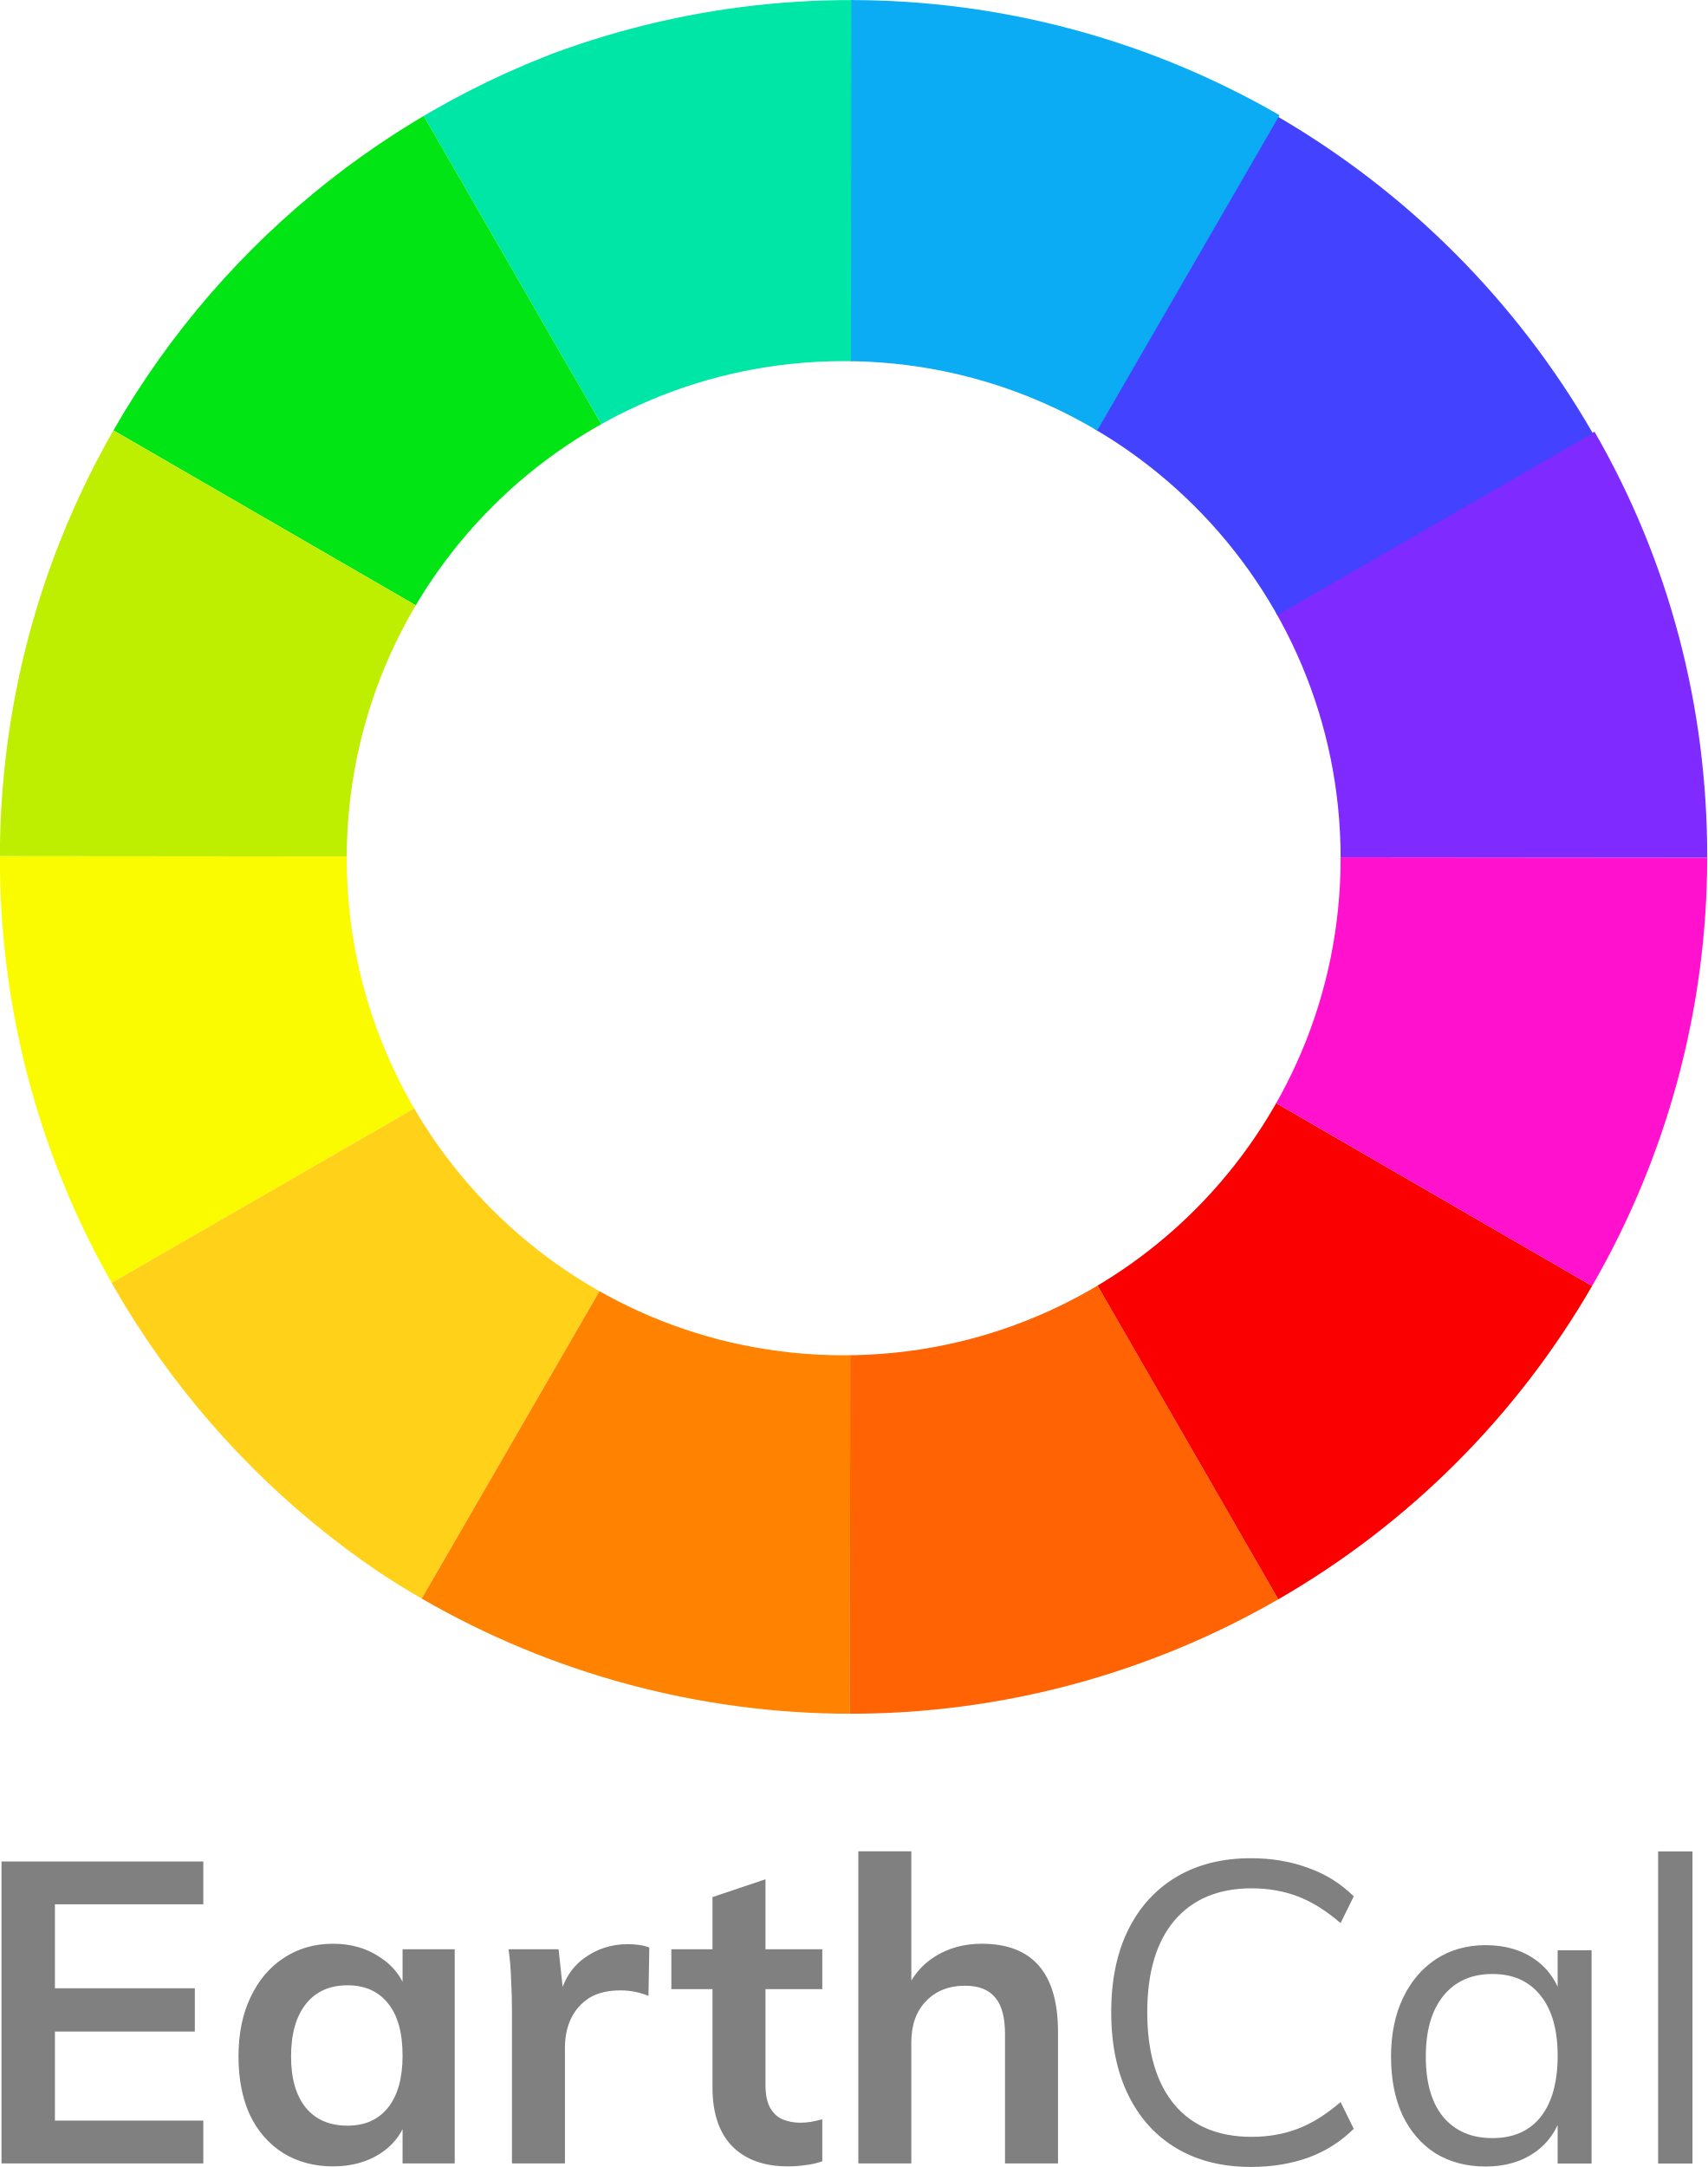
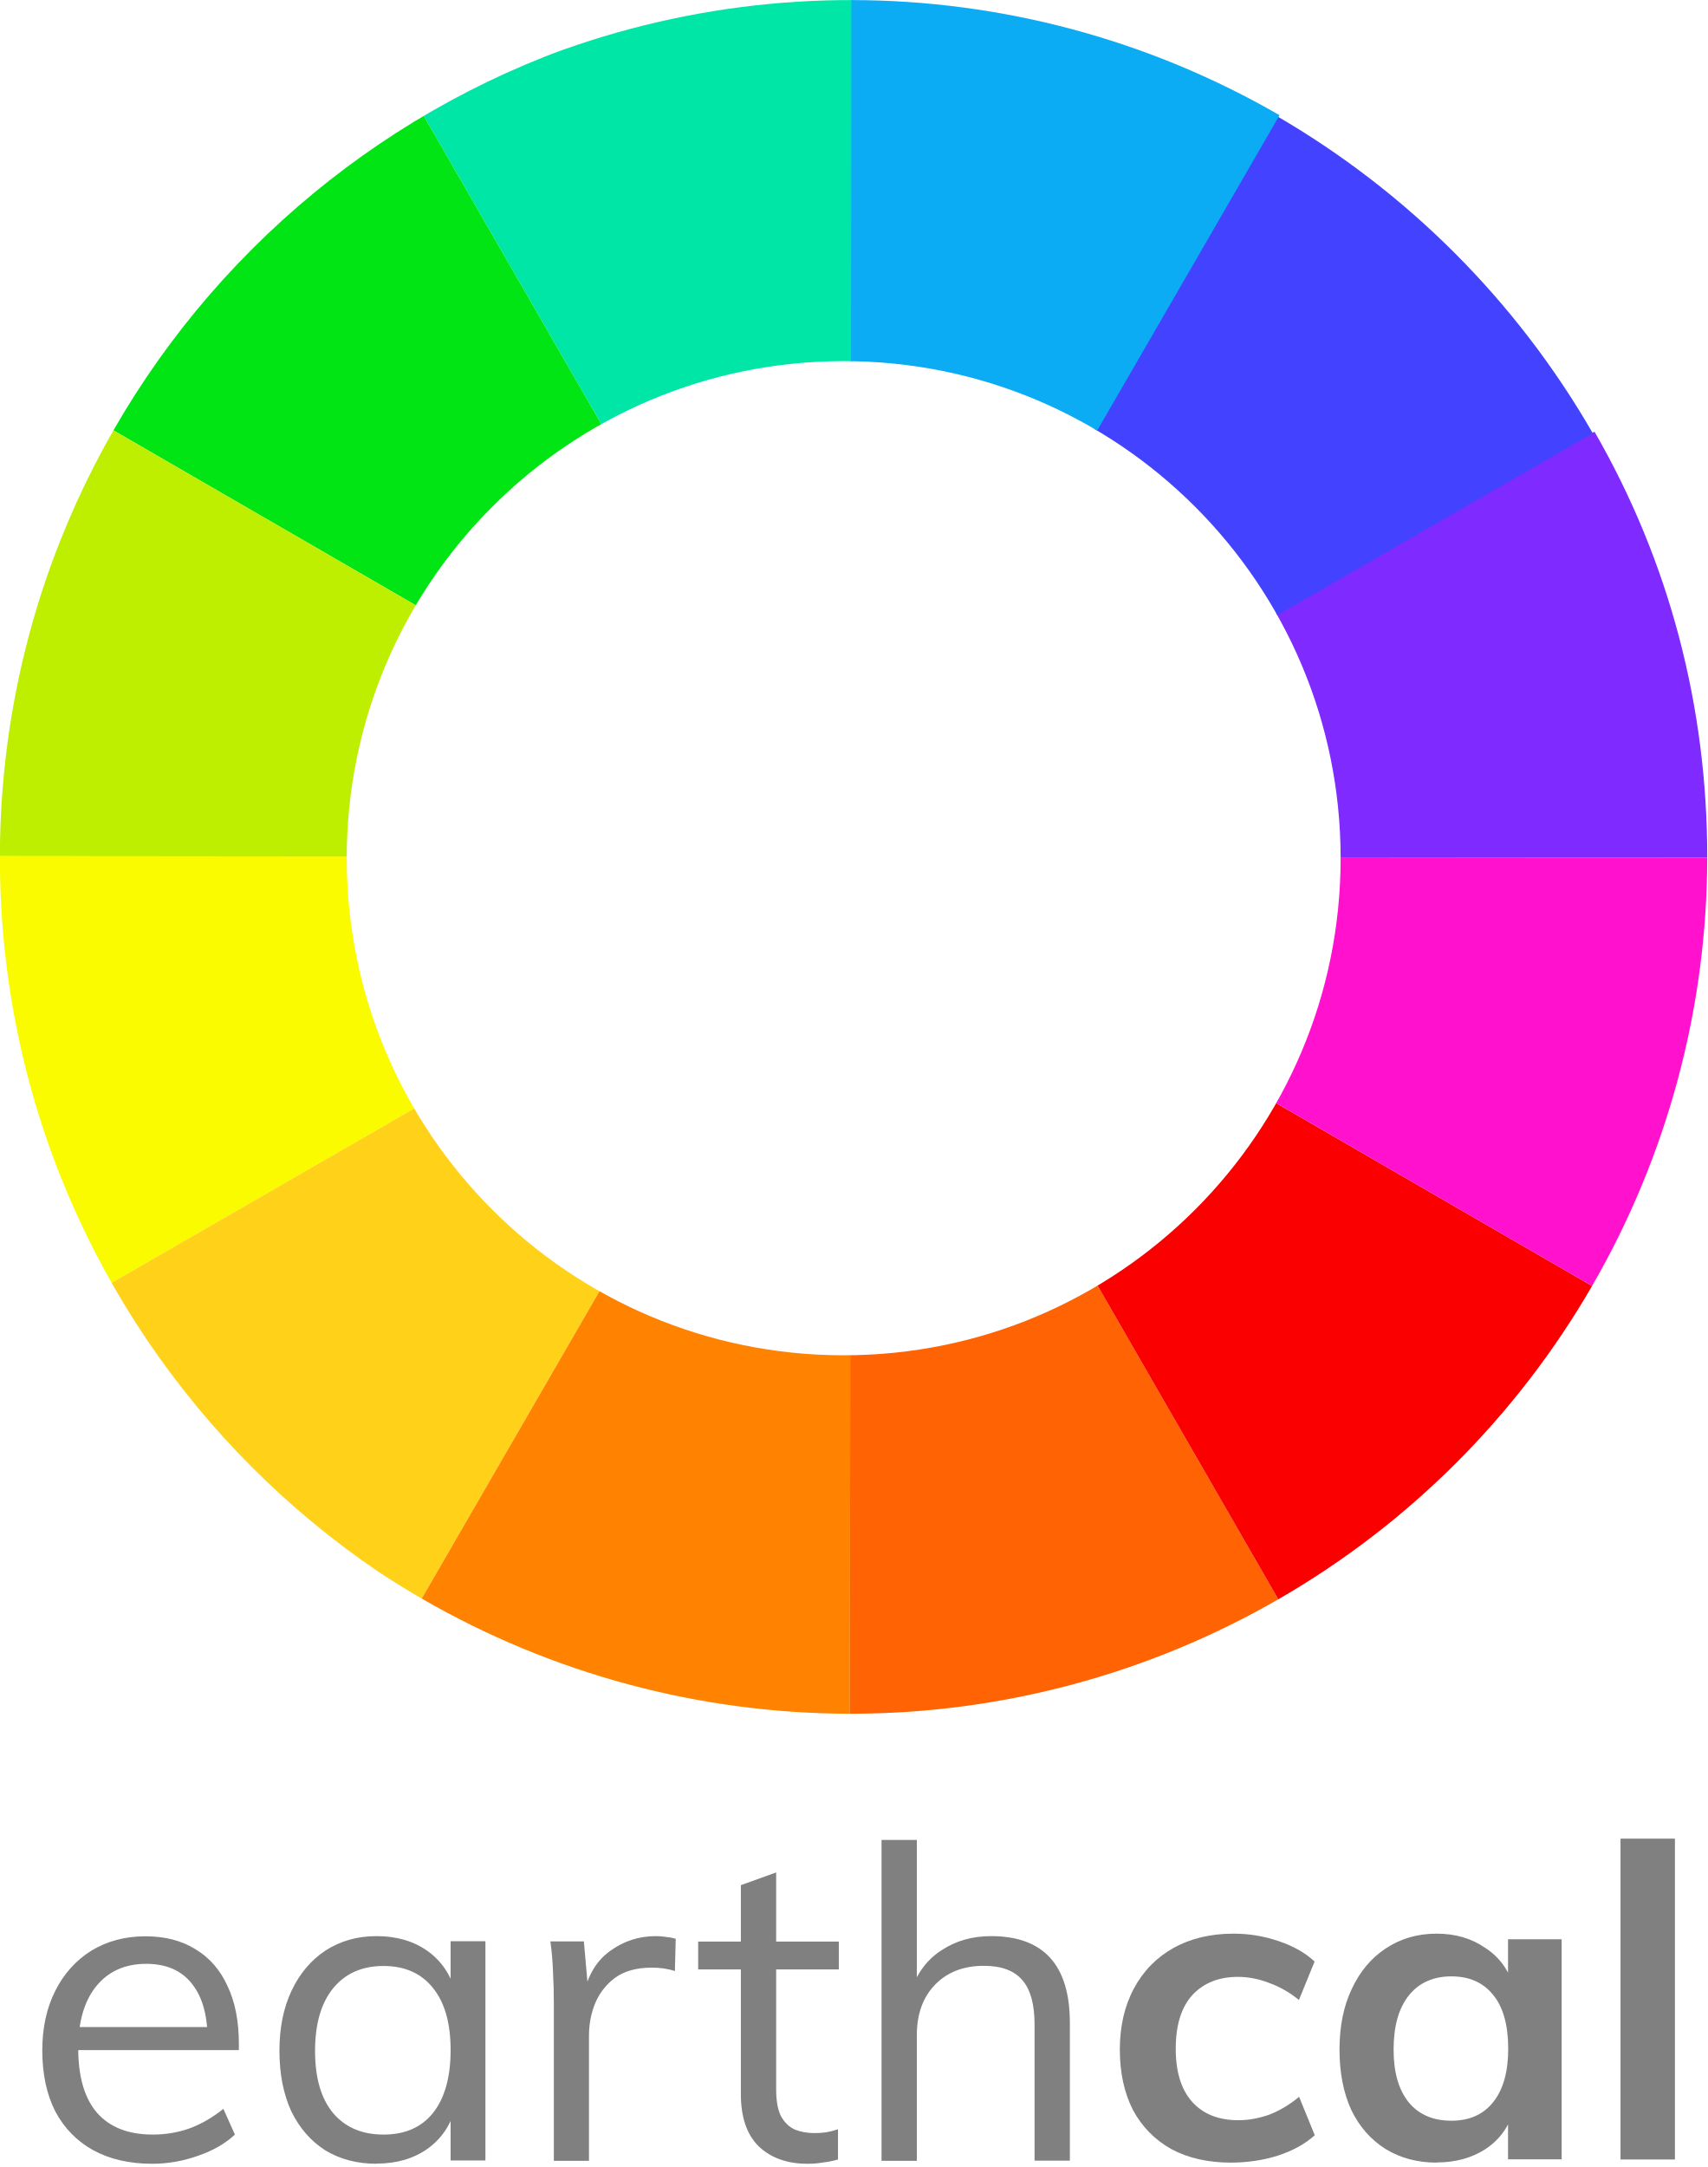
- <svg xmlns="http://www.w3.org/2000/svg" width="103.23mm" height="130.99mm" version="1.1" viewBox="0 0 103.23 130.99">
-   <defs>
+ <svg xmlns="http://www.w3.org/2000/svg" width="103.23mm" height="130.99mm" version="1.1" viewBox="0 0 103.23 130.99" id="svg5">
+   <defs id="defs1">
    <clipPath id="clipPath5535">
-       <path d="m393.29-172.81a52.077 52.077 0 0 0-52.077 52.076 52.077 52.077 0 0 0 52.077 52.077 52.077 52.077 0 0 0 52.077-52.077 52.077 52.077 0 0 0-52.077-52.076zm-1.058 22.029a30.048 30.048 0 0 1 30.048 30.047 30.048 30.048 0 0 1-30.048 30.048 30.048 30.048 0 0 1-30.048-30.048 30.048 30.048 0 0 1 30.048-30.047z" fill="#0ff" stroke-width="0" />
+       <path d="m393.29-172.81a52.077 52.077 0 0 0-52.077 52.076 52.077 52.077 0 0 0 52.077 52.077 52.077 52.077 0 0 0 52.077-52.077 52.077 52.077 0 0 0-52.077-52.076zm-1.058 22.029a30.048 30.048 0 0 1 30.048 30.047 30.048 30.048 0 0 1-30.048 30.048 30.048 30.048 0 0 1-30.048-30.048 30.048 30.048 0 0 1 30.048-30.047z" fill="#0ff" stroke-width="0" id="path1" />
    </clipPath>
  </defs>
-   <g transform="translate(-341.22 172.61)" clip-path="url(#clipPath5535)">
-     <g transform="matrix(.57548 0 0 .57548 393.14 -121.3)" stroke-width=".922">
+   <g transform="translate(-341.22 172.61)" clip-path="url(#clipPath5535)" id="g3">
+     <g transform="matrix(.57548 0 0 .57548 393.14 -121.3)" stroke-width=".922" id="g2">
      <path id="october" d="m-45.782-77.133a90 90 0 0 1 45.225-12.02l-0.29 90z" fill="#00e6a7" />
      <path id="september" d="m-78.752-44.219a90 90 0 0 1 32.97-32.915l44.934 77.98z" fill="#00e513" />
      <path id="august" d="m-90.848 0.771a90 90 0 0 1 12.095-44.989l77.904 45.065z" fill="#beee00" />
-       <path d="m-78.827 45.782a90 90 0 0 1-12.02-45.01l90 0.076z" fill="#fbfb00" />
+       <path d="m-78.827 45.782a90 90 0 0 1-12.02-45.01l90 0.076z" fill="#fbfb00" id="path2" />
      <path id="june" d="m-45.914 78.752a90 90 0 0 1-32.915-32.97l77.98-44.934z" fill="#ffd119" />
      <path id="july" d="m-0.923 90.847a90 90 0 0 1-44.989-12.095l45.065-77.904z" fill="#ff8201" />
      <path id="april" d="m44.087 78.827a90 90 0 0 1-45.01 12.02l0.076-90z" fill="#ff6303" />
      <path id="march" d="m77.057 45.913a90 90 0 0 1-32.97 32.915l-44.934-77.98z" fill="#fb0000" />
      <path id="february" d="m89.152 0.923a90 90 0 0 1-12.095 44.989l-77.904-45.065z" fill="#ff11ce" />
      <path id="january" d="m77.309-43.817c7.888 13.688 11.857 28.941 11.844 44.74l-90-0.076z" fill="#7f2aff" />
      <path id="december" d="m43.78-77.057a91.197 91.197 0 0 1 33.353 33.408l-79.017 45.531z" fill="#4343ff" stroke-width=".934" />
      <path id="november" d="m-0.771-89.153a90 90 0 0 1 44.989 12.095l-45.065 77.904z" fill="#0cacf5" />
    </g>
  </g>
-   <g transform="matrix(2.1362 0 0 2.1362 501.35 -1154.6)" fill="#808080" style="white-space:pre" aria-label="EarthCal">
-     <path d="m-234.65 601.71v-8.544h5.712v1.212h-4.2v2.376h3.96v1.224h-3.96v2.52h4.2v1.212zm9.384 0.084q-0.792 0-1.404-0.372-0.612-0.384-0.948-1.08-0.324-0.708-0.324-1.656 0-0.96 0.336-1.668 0.336-0.72 0.936-1.116 0.612-0.408 1.404-0.408 0.768 0 1.332 0.384 0.576 0.372 0.78 1.044l-0.144 0.084v-1.356h1.476v6.06h-1.476v-1.368l0.144 0.048q-0.204 0.672-0.78 1.044-0.564 0.36-1.332 0.36zm0.408-1.152q0.744 0 1.152-0.516t0.408-1.464q0-0.972-0.408-1.476-0.408-0.516-1.152-0.516-0.756 0-1.176 0.528t-0.42 1.488q0 0.936 0.42 1.452 0.42 0.504 1.176 0.504zm4.656 1.068v-4.344q0-0.42-0.024-0.852-0.012-0.444-0.072-0.864h1.416l0.168 1.56-0.168-0.084q0.156-0.804 0.708-1.212t1.248-0.408q0.18 0 0.336 0.024t0.276 0.072l-0.024 1.368q-0.372-0.156-0.792-0.156-0.54 0-0.888 0.216-0.336 0.216-0.516 0.588-0.168 0.36-0.168 0.816v3.276zm4.512-4.932v-1.128h4.272v1.128zm4.272 3.684v1.188q-0.24 0.084-0.48 0.108-0.228 0.036-0.492 0.036-1.02 0-1.584-0.576-0.552-0.576-0.552-1.656v-5.388l1.5-0.504v5.82q0 0.408 0.132 0.648 0.132 0.228 0.348 0.324 0.228 0.096 0.504 0.096 0.156 0 0.3-0.024t0.324-0.072zm1.02 1.248v-8.832h1.5v3.996l-0.18 0.012q0.288-0.684 0.852-1.032 0.576-0.36 1.32-0.36 2.16 0 2.16 2.496v3.72h-1.5v-3.66q0-0.708-0.276-1.032-0.276-0.336-0.852-0.336-0.696 0-1.116 0.444-0.408 0.432-0.408 1.152v3.432z" />
-     <path d="m-199.28 601.81q-1.224 0-2.112-0.528t-1.368-1.512-0.48-2.34 0.48-2.328 1.368-1.5 2.112-0.528q0.876 0 1.62 0.276 0.744 0.264 1.284 0.804l-0.372 0.756q-0.612-0.528-1.212-0.756t-1.308-0.228q-1.404 0-2.184 0.912-0.768 0.912-0.768 2.592 0 1.692 0.768 2.616 0.768 0.912 2.184 0.912 0.708 0 1.308-0.228t1.212-0.756l0.372 0.756q-0.54 0.54-1.284 0.816-0.744 0.264-1.62 0.264zm6.636-0.012q-0.804 0-1.416-0.372-0.6-0.384-0.936-1.08-0.324-0.708-0.324-1.656t0.336-1.656 0.936-1.104q0.612-0.396 1.404-0.396 0.828 0 1.404 0.408t0.78 1.164l-0.144 0.096v-1.524h0.96v6.036h-0.96v-1.56l0.144 0.072q-0.204 0.756-0.78 1.164t-1.404 0.408zm0.192-0.804q0.888 0 1.368-0.6 0.48-0.612 0.48-1.728t-0.492-1.716q-0.48-0.6-1.356-0.6-0.888 0-1.392 0.624-0.492 0.612-0.492 1.716t0.492 1.704q0.504 0.6 1.392 0.6zm4.692 0.72v-8.832h0.972v8.832z" />
+   <g transform="matrix(2.1362 0 0 2.1362 501.35 -1154.6)" fill="#808080" style="white-space:pre;fill:#808080;fill-opacity:1" aria-label="EarthCal" id="g5">
+     <g transform="matrix(4.6678 0 0 4.6678 857.5 -2257.2)" fill="#666" stroke-width=".124" style="inline-size:47.342;fill:#808080;fill-opacity:1" aria-label="earthcal" id="g4">
+       <path d="m-232.56 612.3q-0.087 0.082-0.225 0.129-0.135 0.048-0.277 0.048-0.206 0-0.357-0.082-0.148-0.082-0.23-0.235-0.079-0.156-0.079-0.37 0-0.206 0.079-0.362 0.079-0.156 0.219-0.243 0.143-0.087 0.328-0.087 0.177 0 0.304 0.079 0.127 0.077 0.193 0.222 0.069 0.145 0.069 0.349v0.04h-1.004v-0.14h0.883l-0.069 0.098q5e-3 -0.233-0.092-0.357-0.095-0.124-0.28-0.124-0.193 0-0.304 0.137-0.108 0.135-0.108 0.375 0 0.259 0.114 0.391 0.116 0.132 0.338 0.132 0.116 0 0.222-0.037 0.108-0.04 0.206-0.119zm0.859 0.177q-0.177 0-0.312-0.082-0.132-0.085-0.206-0.238-0.071-0.156-0.071-0.365t0.074-0.365q0.074-0.156 0.206-0.243 0.135-0.087 0.309-0.087 0.182 0 0.309 0.09t0.172 0.256l-0.032 0.021v-0.336h0.211v1.329h-0.211v-0.343l0.032 0.016q-0.045 0.166-0.172 0.256-0.127 0.09-0.309 0.09zm0.042-0.177q0.196 0 0.301-0.132 0.106-0.135 0.106-0.38 0-0.246-0.108-0.378-0.106-0.132-0.299-0.132-0.196 0-0.307 0.137-0.108 0.135-0.108 0.378t0.108 0.375q0.111 0.132 0.307 0.132zm1.033 0.159v-0.957q0-0.092-5e-3 -0.185-3e-3 -0.095-0.016-0.188h0.203l0.029 0.328-0.029-8e-3q0.037-0.174 0.159-0.262 0.124-0.09 0.277-0.09 0.034 0 0.063 5e-3 0.032 3e-3 0.058 0.011l-5e-3 0.196q-0.061-0.021-0.14-0.021-0.137 0-0.222 0.061-0.082 0.061-0.122 0.156-0.037 0.092-0.037 0.196v0.758zm0.875-1.16v-0.169h0.853v0.169zm0.848 0.97v0.182q-0.045 0.013-0.09 0.018-0.042 8e-3 -0.095 8e-3 -0.185 0-0.296-0.106-0.108-0.106-0.108-0.317v-1.266l0.214-0.077v1.313q0 0.106 0.029 0.164 0.032 0.058 0.085 0.082 0.053 0.021 0.119 0.021 0.04 0 0.071-5e-3t0.071-0.018zm0.264 0.19v-1.945h0.214v0.885l-0.034 0.026q0.056-0.161 0.185-0.243 0.129-0.085 0.299-0.085 0.478 0 0.478 0.526v0.835h-0.214v-0.824q0-0.185-0.074-0.27-0.074-0.087-0.233-0.087-0.185 0-0.296 0.114-0.111 0.114-0.111 0.307v0.761z" id="path3" style="fill:#808080;fill-opacity:1" />
+       <path d="m-226.52 612.47q-0.209 0-0.362-0.082-0.151-0.085-0.233-0.238-0.079-0.156-0.079-0.365 0-0.211 0.085-0.37t0.24-0.246q0.156-0.087 0.365-0.087 0.14 0 0.272 0.045 0.135 0.045 0.219 0.124l-0.095 0.233q-0.085-0.069-0.18-0.103-0.095-0.037-0.19-0.037-0.174 0-0.277 0.111-0.1 0.111-0.1 0.325 0 0.211 0.1 0.322 0.1 0.111 0.28 0.111 0.092 0 0.188-0.034 0.095-0.037 0.18-0.108l0.095 0.233q-0.087 0.079-0.225 0.124-0.135 0.042-0.283 0.042zm1.247 0q-0.174 0-0.309-0.082-0.135-0.085-0.209-0.238-0.071-0.156-0.071-0.365 0-0.211 0.074-0.367 0.074-0.159 0.206-0.246 0.135-0.09 0.309-0.09 0.169 0 0.293 0.085 0.127 0.082 0.172 0.23l-0.032 0.018v-0.299h0.325v1.334h-0.325v-0.301l0.032 0.011q-0.045 0.148-0.172 0.23-0.124 0.079-0.293 0.079zm0.09-0.254q0.164 0 0.254-0.114 0.09-0.114 0.09-0.322 0-0.214-0.09-0.325-0.09-0.114-0.254-0.114-0.166 0-0.259 0.116-0.092 0.116-0.092 0.328 0 0.206 0.092 0.32 0.092 0.111 0.259 0.111zm1.025 0.235v-1.945h0.33v1.945z" id="path4" style="fill:#808080;fill-opacity:1" />
+     </g>
  </g>
</svg>
